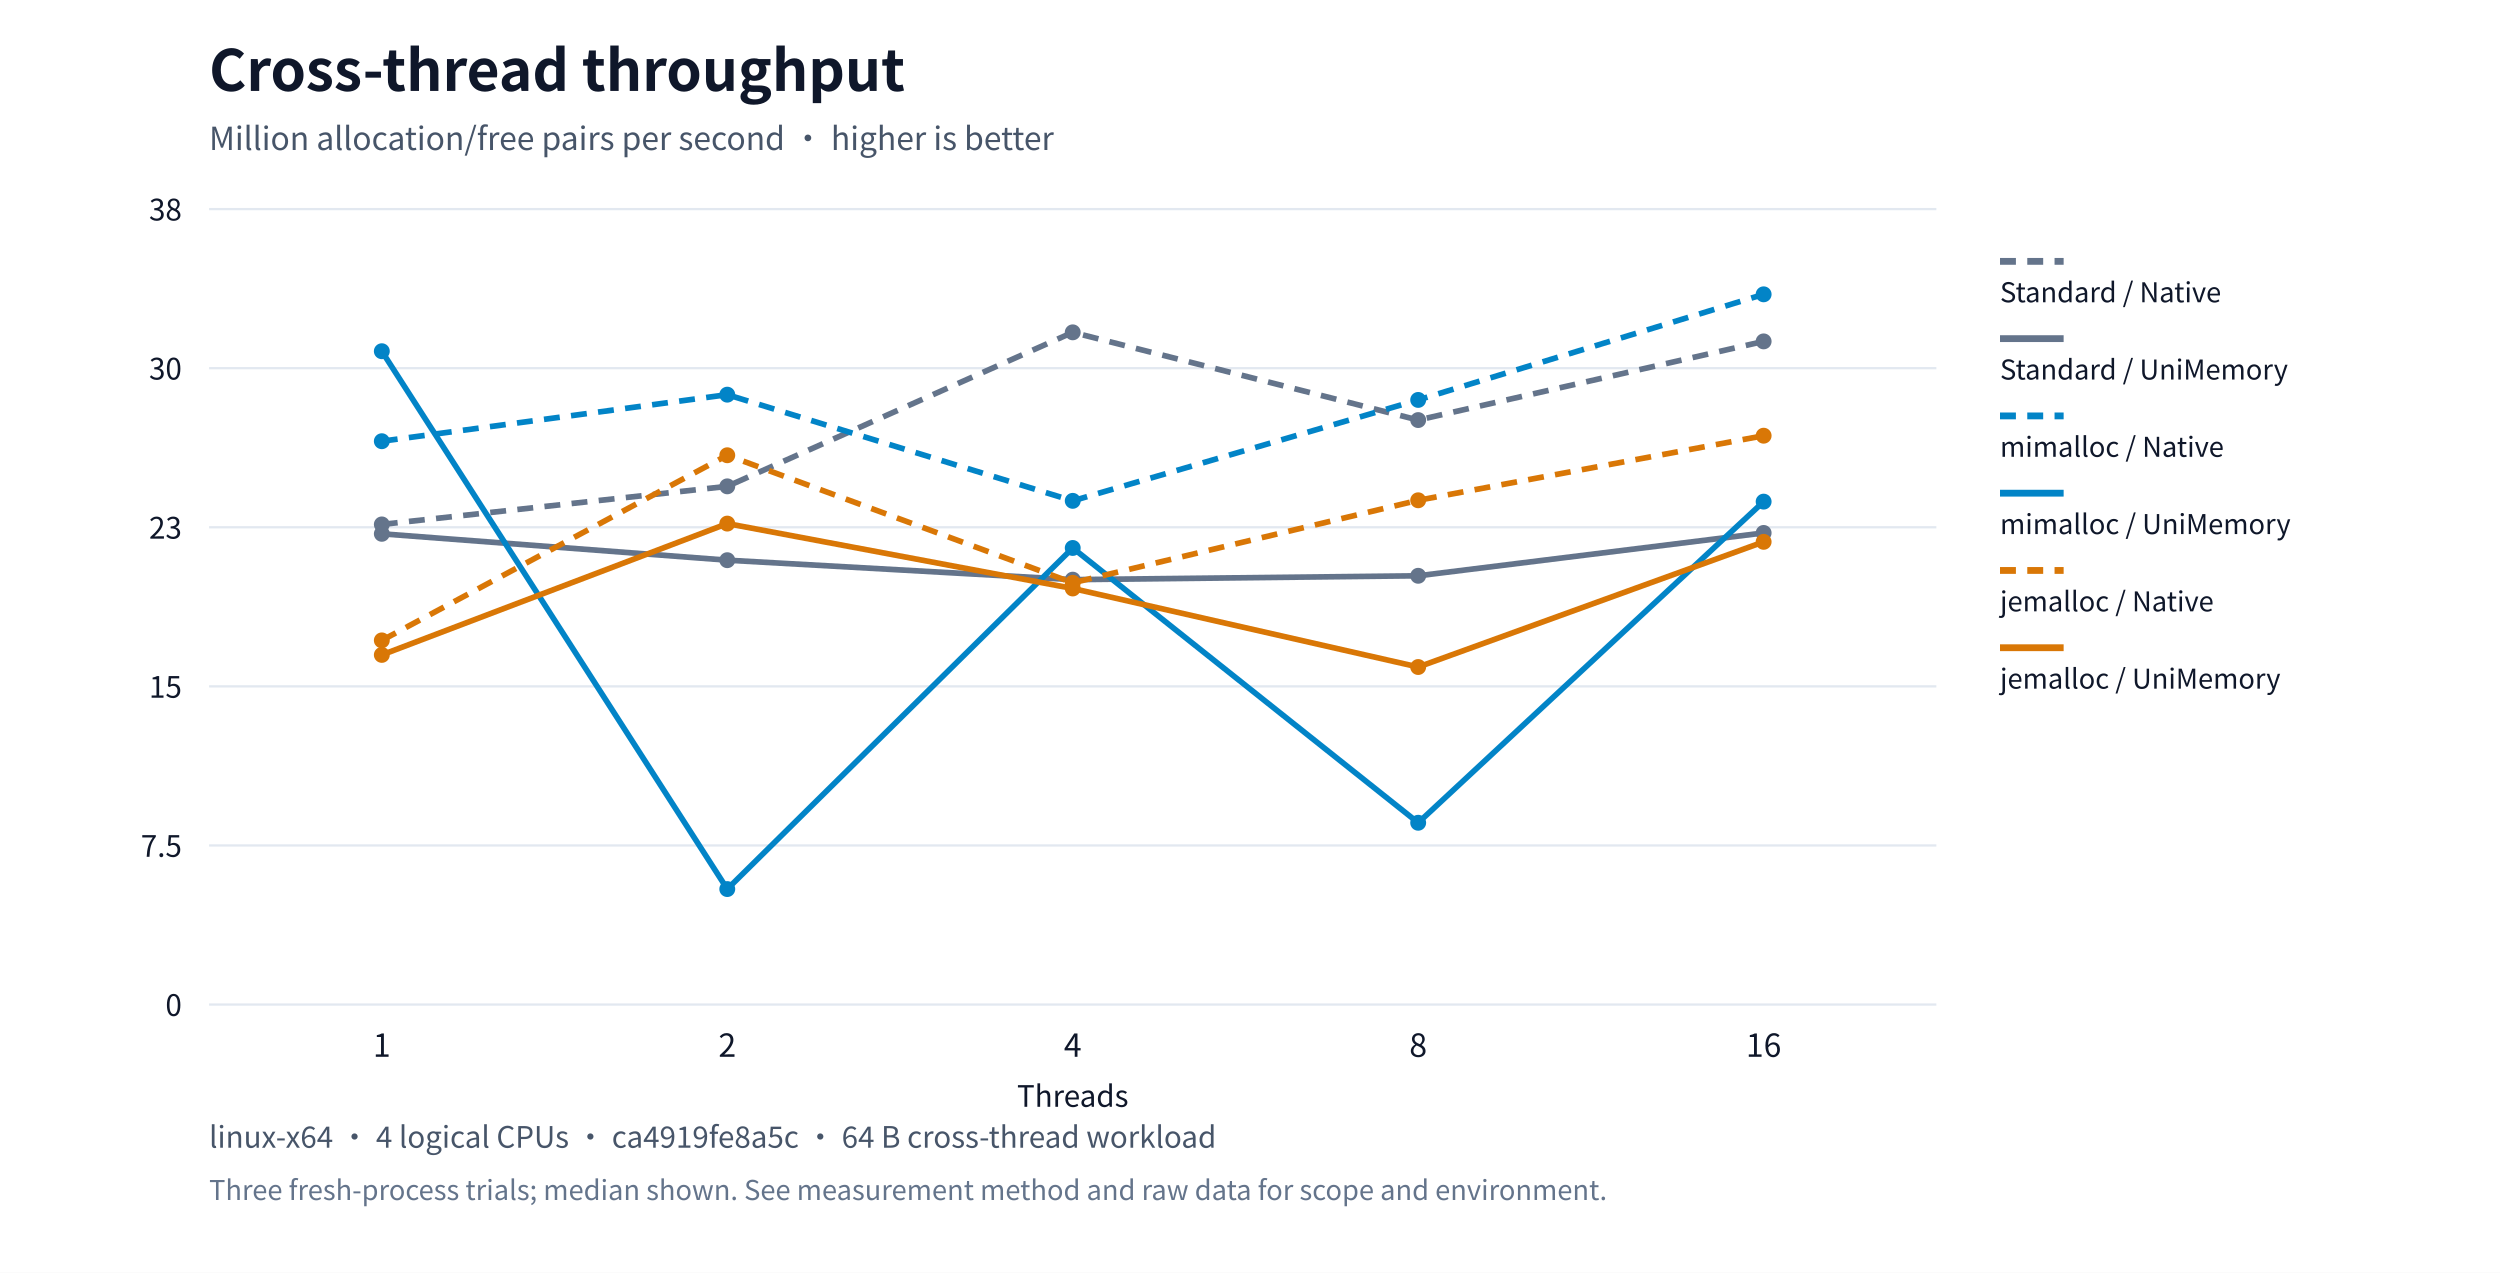
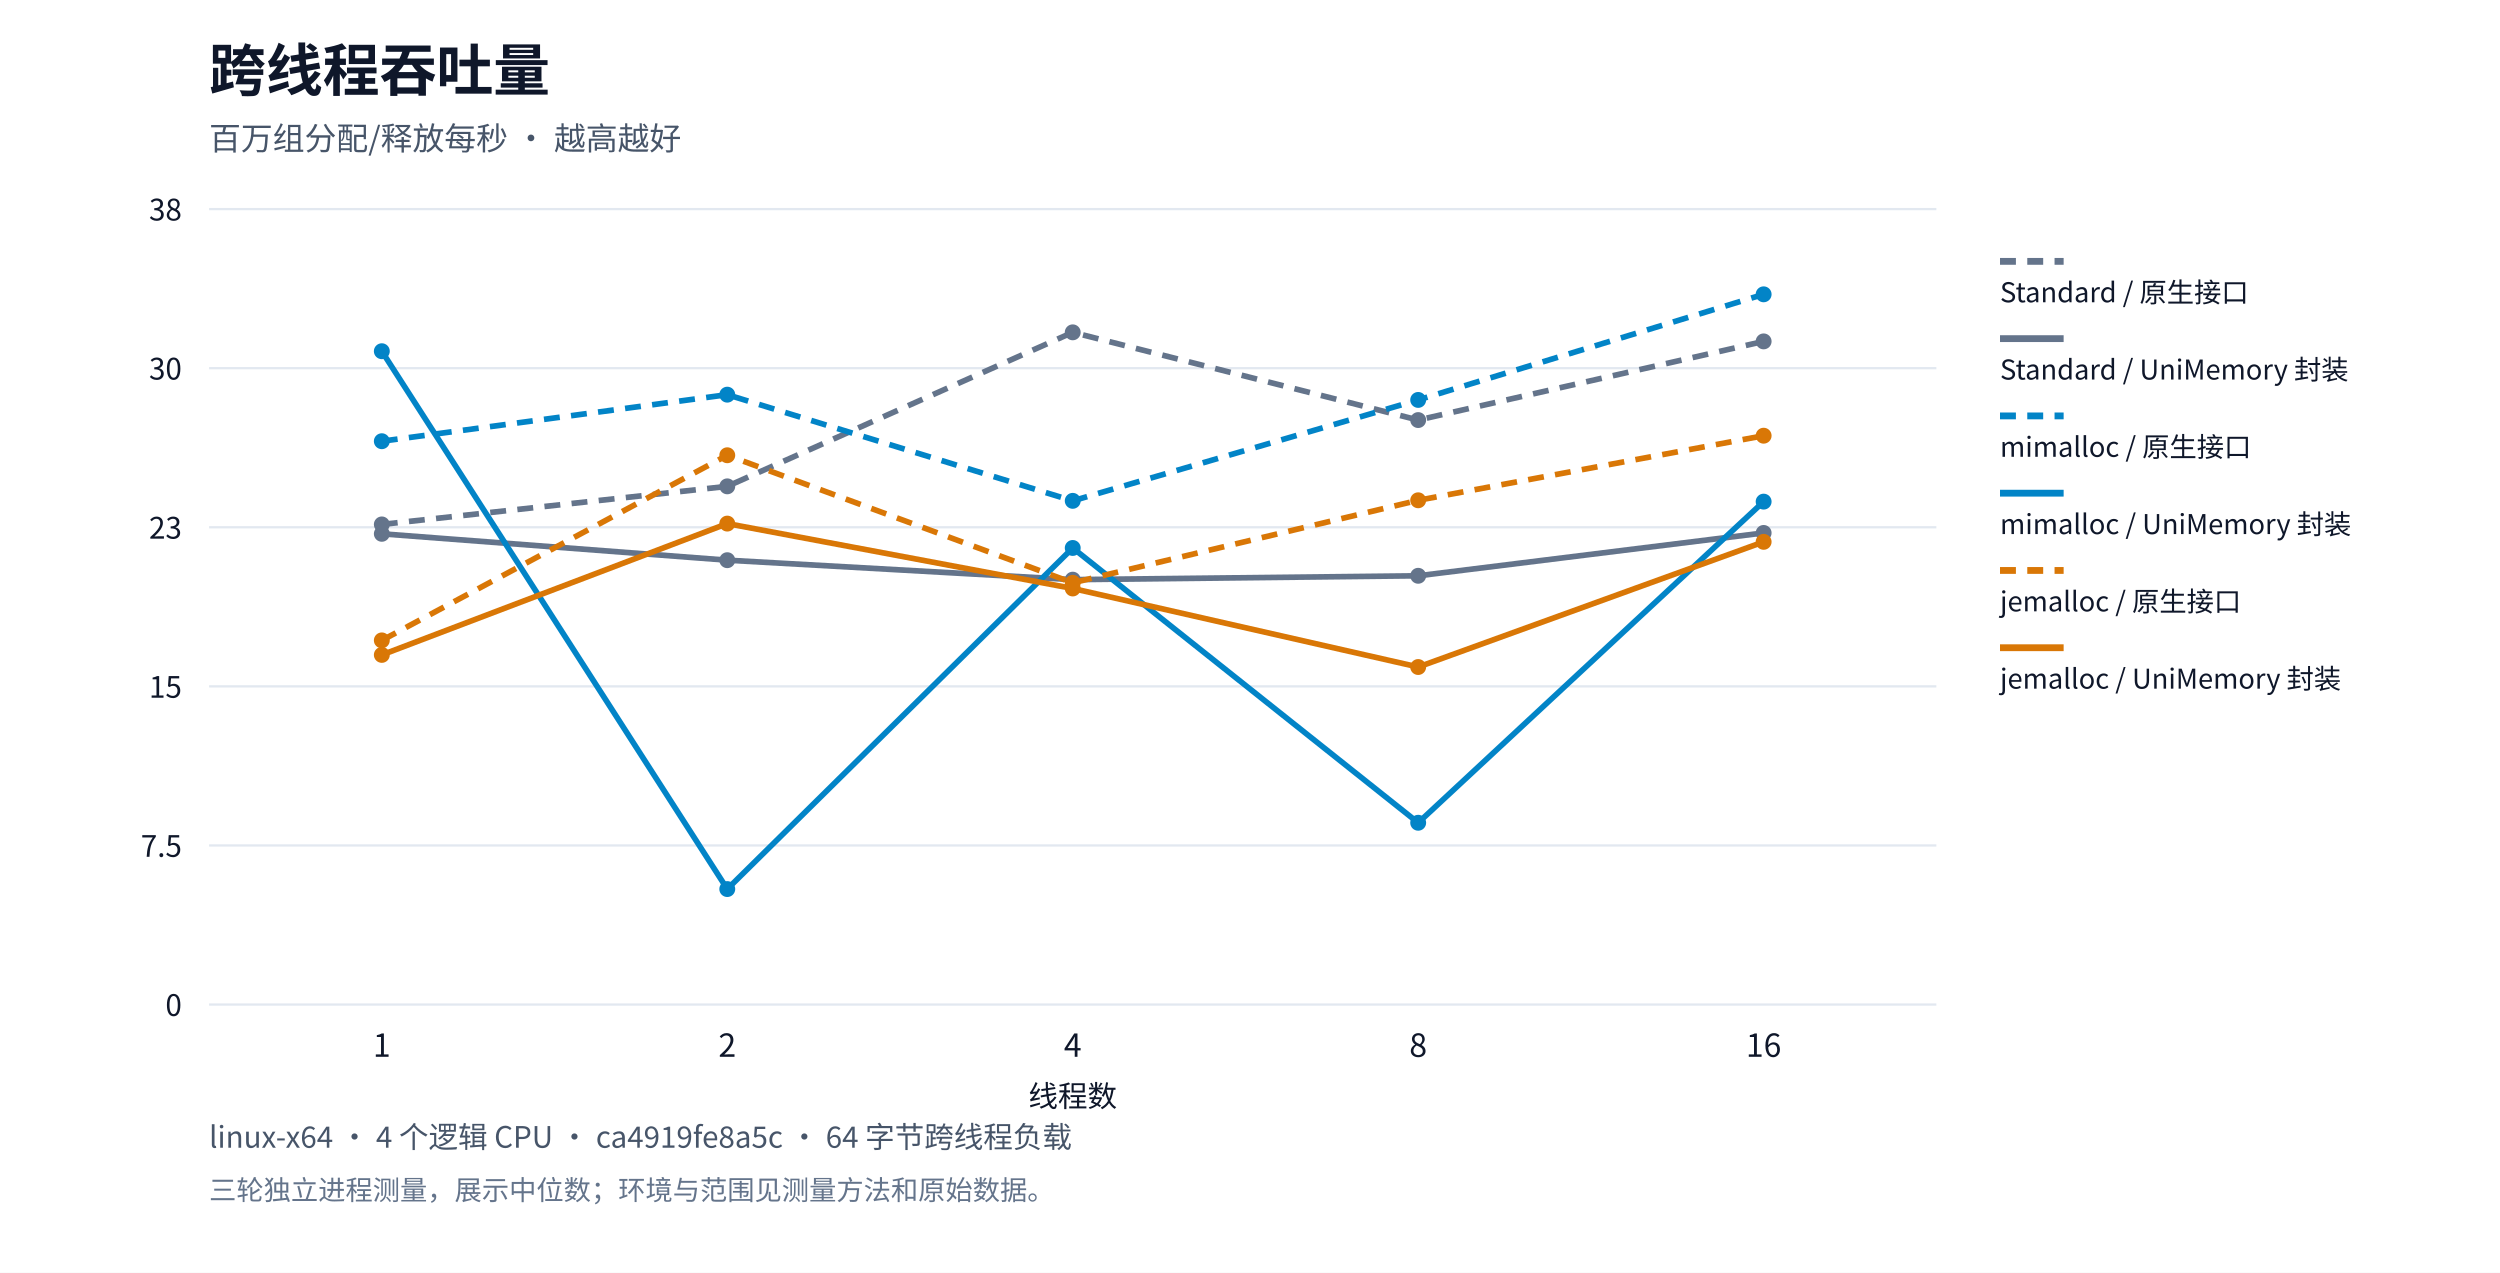
- <svg xmlns="http://www.w3.org/2000/svg" xml:lang="en" viewBox="0 0 1100 560" role="img">
+ <svg xmlns="http://www.w3.org/2000/svg" xml:lang="zh-CN" viewBox="0 0 1100 560" role="img">
  <rect width="1100" height="560" fill="#ffffff" />
  <g font-family="system-ui,Segoe UI,Microsoft YaHei,PingFang SC,Noto Sans CJK SC,sans-serif" fill="#0f172a">
-     <text x="92" y="40" font-size="25" font-weight="650">Cross-thread throughput</text>
-     <text x="92" y="66" font-size="14" fill="#475569">Million allocation/free pairs per second · higher is better</text>
+     <text x="92" y="40" font-size="25" font-weight="650">跨线程吞吐量</text>
+     <text x="92" y="66" font-size="14" fill="#475569">百万组分配/释放每秒 · 越高越好</text>
    <path d="M92,442.0h760" stroke="#e2e8f0" />
    <text x="80" y="447.0" text-anchor="end" font-size="13">0</text>
    <path d="M92,372.0h760" stroke="#e2e8f0" />
    <text x="80" y="377.0" text-anchor="end" font-size="13">7.5</text>
    <path d="M92,302.0h760" stroke="#e2e8f0" />
    <text x="80" y="307.0" text-anchor="end" font-size="13">15</text>
    <path d="M92,232.0h760" stroke="#e2e8f0" />
    <text x="80" y="237.0" text-anchor="end" font-size="13">23</text>
    <path d="M92,162.0h760" stroke="#e2e8f0" />
    <text x="80" y="167.0" text-anchor="end" font-size="13">30</text>
    <path d="M92,92.0h760" stroke="#e2e8f0" />
    <text x="80" y="97.0" text-anchor="end" font-size="13">38</text>
    <text x="168.0" y="465" text-anchor="middle" font-size="14">1</text>
    <text x="320.0" y="465" text-anchor="middle" font-size="14">2</text>
    <text x="472.0" y="465" text-anchor="middle" font-size="14">4</text>
    <text x="624.0" y="465" text-anchor="middle" font-size="14">8</text>
    <text x="776.0" y="465" text-anchor="middle" font-size="14">16</text>
    <circle cx="168.0" cy="230.747" r="3.5" fill="#64748b" />
    <circle cx="320.0" cy="213.99" r="3.5" fill="#64748b" />
    <circle cx="472.0" cy="146.228" r="3.5" fill="#64748b" />
    <circle cx="624.0" cy="184.829" r="3.5" fill="#64748b" />
    <circle cx="776.0" cy="150.212" r="3.5" fill="#64748b" />
    <polyline points="168.0,230.747 320.0,213.99 472.0,146.228 624.0,184.829 776.0,150.212" fill="none" stroke="#64748b" stroke-width="2.5" stroke-dasharray="7 5" />
    <path d="M880,115h28" stroke="#64748b" stroke-width="3" stroke-dasharray="7 5" />
-     <text x="880" y="133" font-size="12">Standard / Native</text>
+     <text x="880" y="133" font-size="12">Standard / 原生接口</text>
    <circle cx="168.0" cy="234.88" r="3.5" fill="#64748b" />
    <circle cx="320.0" cy="246.484" r="3.5" fill="#64748b" />
    <circle cx="472.0" cy="255.048" r="3.5" fill="#64748b" />
    <circle cx="624.0" cy="253.346" r="3.5" fill="#64748b" />
    <circle cx="776.0" cy="234.49" r="3.5" fill="#64748b" />
    <polyline points="168.0,234.88 320.0,246.484 472.0,255.048 624.0,253.346 776.0,234.49" fill="none" stroke="#64748b" stroke-width="2.5" />
    <path d="M880,149h28" stroke="#64748b" stroke-width="3" />
-     <text x="880" y="167" font-size="12">Standard / UniMemory</text>
+     <text x="880" y="167" font-size="12">Standard / UniMemory 封装</text>
    <circle cx="168.0" cy="194.136" r="3.5" fill="#0284c7" />
    <circle cx="320.0" cy="173.654" r="3.5" fill="#0284c7" />
    <circle cx="472.0" cy="220.371" r="3.5" fill="#0284c7" />
    <circle cx="624.0" cy="175.968" r="3.5" fill="#0284c7" />
    <circle cx="776.0" cy="129.5" r="3.5" fill="#0284c7" />
    <polyline points="168.0,194.136 320.0,173.654 472.0,220.371 624.0,175.968 776.0,129.5" fill="none" stroke="#0284c7" stroke-width="2.5" stroke-dasharray="7 5" />
    <path d="M880,183h28" stroke="#0284c7" stroke-width="3" stroke-dasharray="7 5" />
-     <text x="880" y="201" font-size="12">mimalloc / Native</text>
+     <text x="880" y="201" font-size="12">mimalloc / 原生接口</text>
    <circle cx="168.0" cy="154.538" r="3.5" fill="#0284c7" />
    <circle cx="320.0" cy="391.19" r="3.5" fill="#0284c7" />
    <circle cx="472.0" cy="241.105" r="3.5" fill="#0284c7" />
    <circle cx="624.0" cy="362.017" r="3.5" fill="#0284c7" />
    <circle cx="776.0" cy="220.718" r="3.5" fill="#0284c7" />
    <polyline points="168.0,154.538 320.0,391.19 472.0,241.105 624.0,362.017 776.0,220.718" fill="none" stroke="#0284c7" stroke-width="2.5" />
    <path d="M880,217h28" stroke="#0284c7" stroke-width="3" />
-     <text x="880" y="235" font-size="12">mimalloc / UniMemory</text>
+     <text x="880" y="235" font-size="12">mimalloc / UniMemory 封装</text>
    <circle cx="168.0" cy="281.771" r="3.5" fill="#d97706" />
    <circle cx="320.0" cy="200.312" r="3.5" fill="#d97706" />
    <circle cx="472.0" cy="256.441" r="3.5" fill="#d97706" />
    <circle cx="624.0" cy="220.127" r="3.5" fill="#d97706" />
    <circle cx="776.0" cy="191.711" r="3.5" fill="#d97706" />
    <polyline points="168.0,281.771 320.0,200.312 472.0,256.441 624.0,220.127 776.0,191.711" fill="none" stroke="#d97706" stroke-width="2.5" stroke-dasharray="7 5" />
    <path d="M880,251h28" stroke="#d97706" stroke-width="3" stroke-dasharray="7 5" />
-     <text x="880" y="269" font-size="12">jemalloc / Native</text>
+     <text x="880" y="269" font-size="12">jemalloc / 原生接口</text>
    <circle cx="168.0" cy="288.156" r="3.5" fill="#d97706" />
    <circle cx="320.0" cy="230.382" r="3.5" fill="#d97706" />
    <circle cx="472.0" cy="258.932" r="3.5" fill="#d97706" />
    <circle cx="624.0" cy="293.489" r="3.5" fill="#d97706" />
    <circle cx="776.0" cy="238.41" r="3.5" fill="#d97706" />
    <polyline points="168.0,288.156 320.0,230.382 472.0,258.932 624.0,293.489 776.0,238.41" fill="none" stroke="#d97706" stroke-width="2.5" />
    <path d="M880,285h28" stroke="#d97706" stroke-width="3" />
-     <text x="880" y="303" font-size="12">jemalloc / UniMemory</text>
-     <text x="472" y="487" text-anchor="middle" font-size="13">Threads</text>
-     <text x="92" y="505" font-size="13" fill="#475569">linux-x64 · 4 logical CPUs · ca4919fe8a5c · 64 B cross-thread workload</text>
-     <text x="92" y="528" font-size="12" fill="#64748b">Three fresh-process trials; median shown. See measurement method and raw data for scope and environment.</text>
+     <text x="880" y="303" font-size="12">jemalloc / UniMemory 封装</text>
+     <text x="472" y="487" text-anchor="middle" font-size="13">线程数</text>
+     <text x="92" y="505" font-size="13" fill="#475569">linux-x64 · 4 个逻辑 CPU · ca4919fe8a5c · 64 字节跨线程负载</text>
+     <text x="92" y="528" font-size="12" fill="#64748b">三轮独立进程测量，展示中位数；环境与范围见测量方法和原始数据。</text>
  </g>
</svg>
